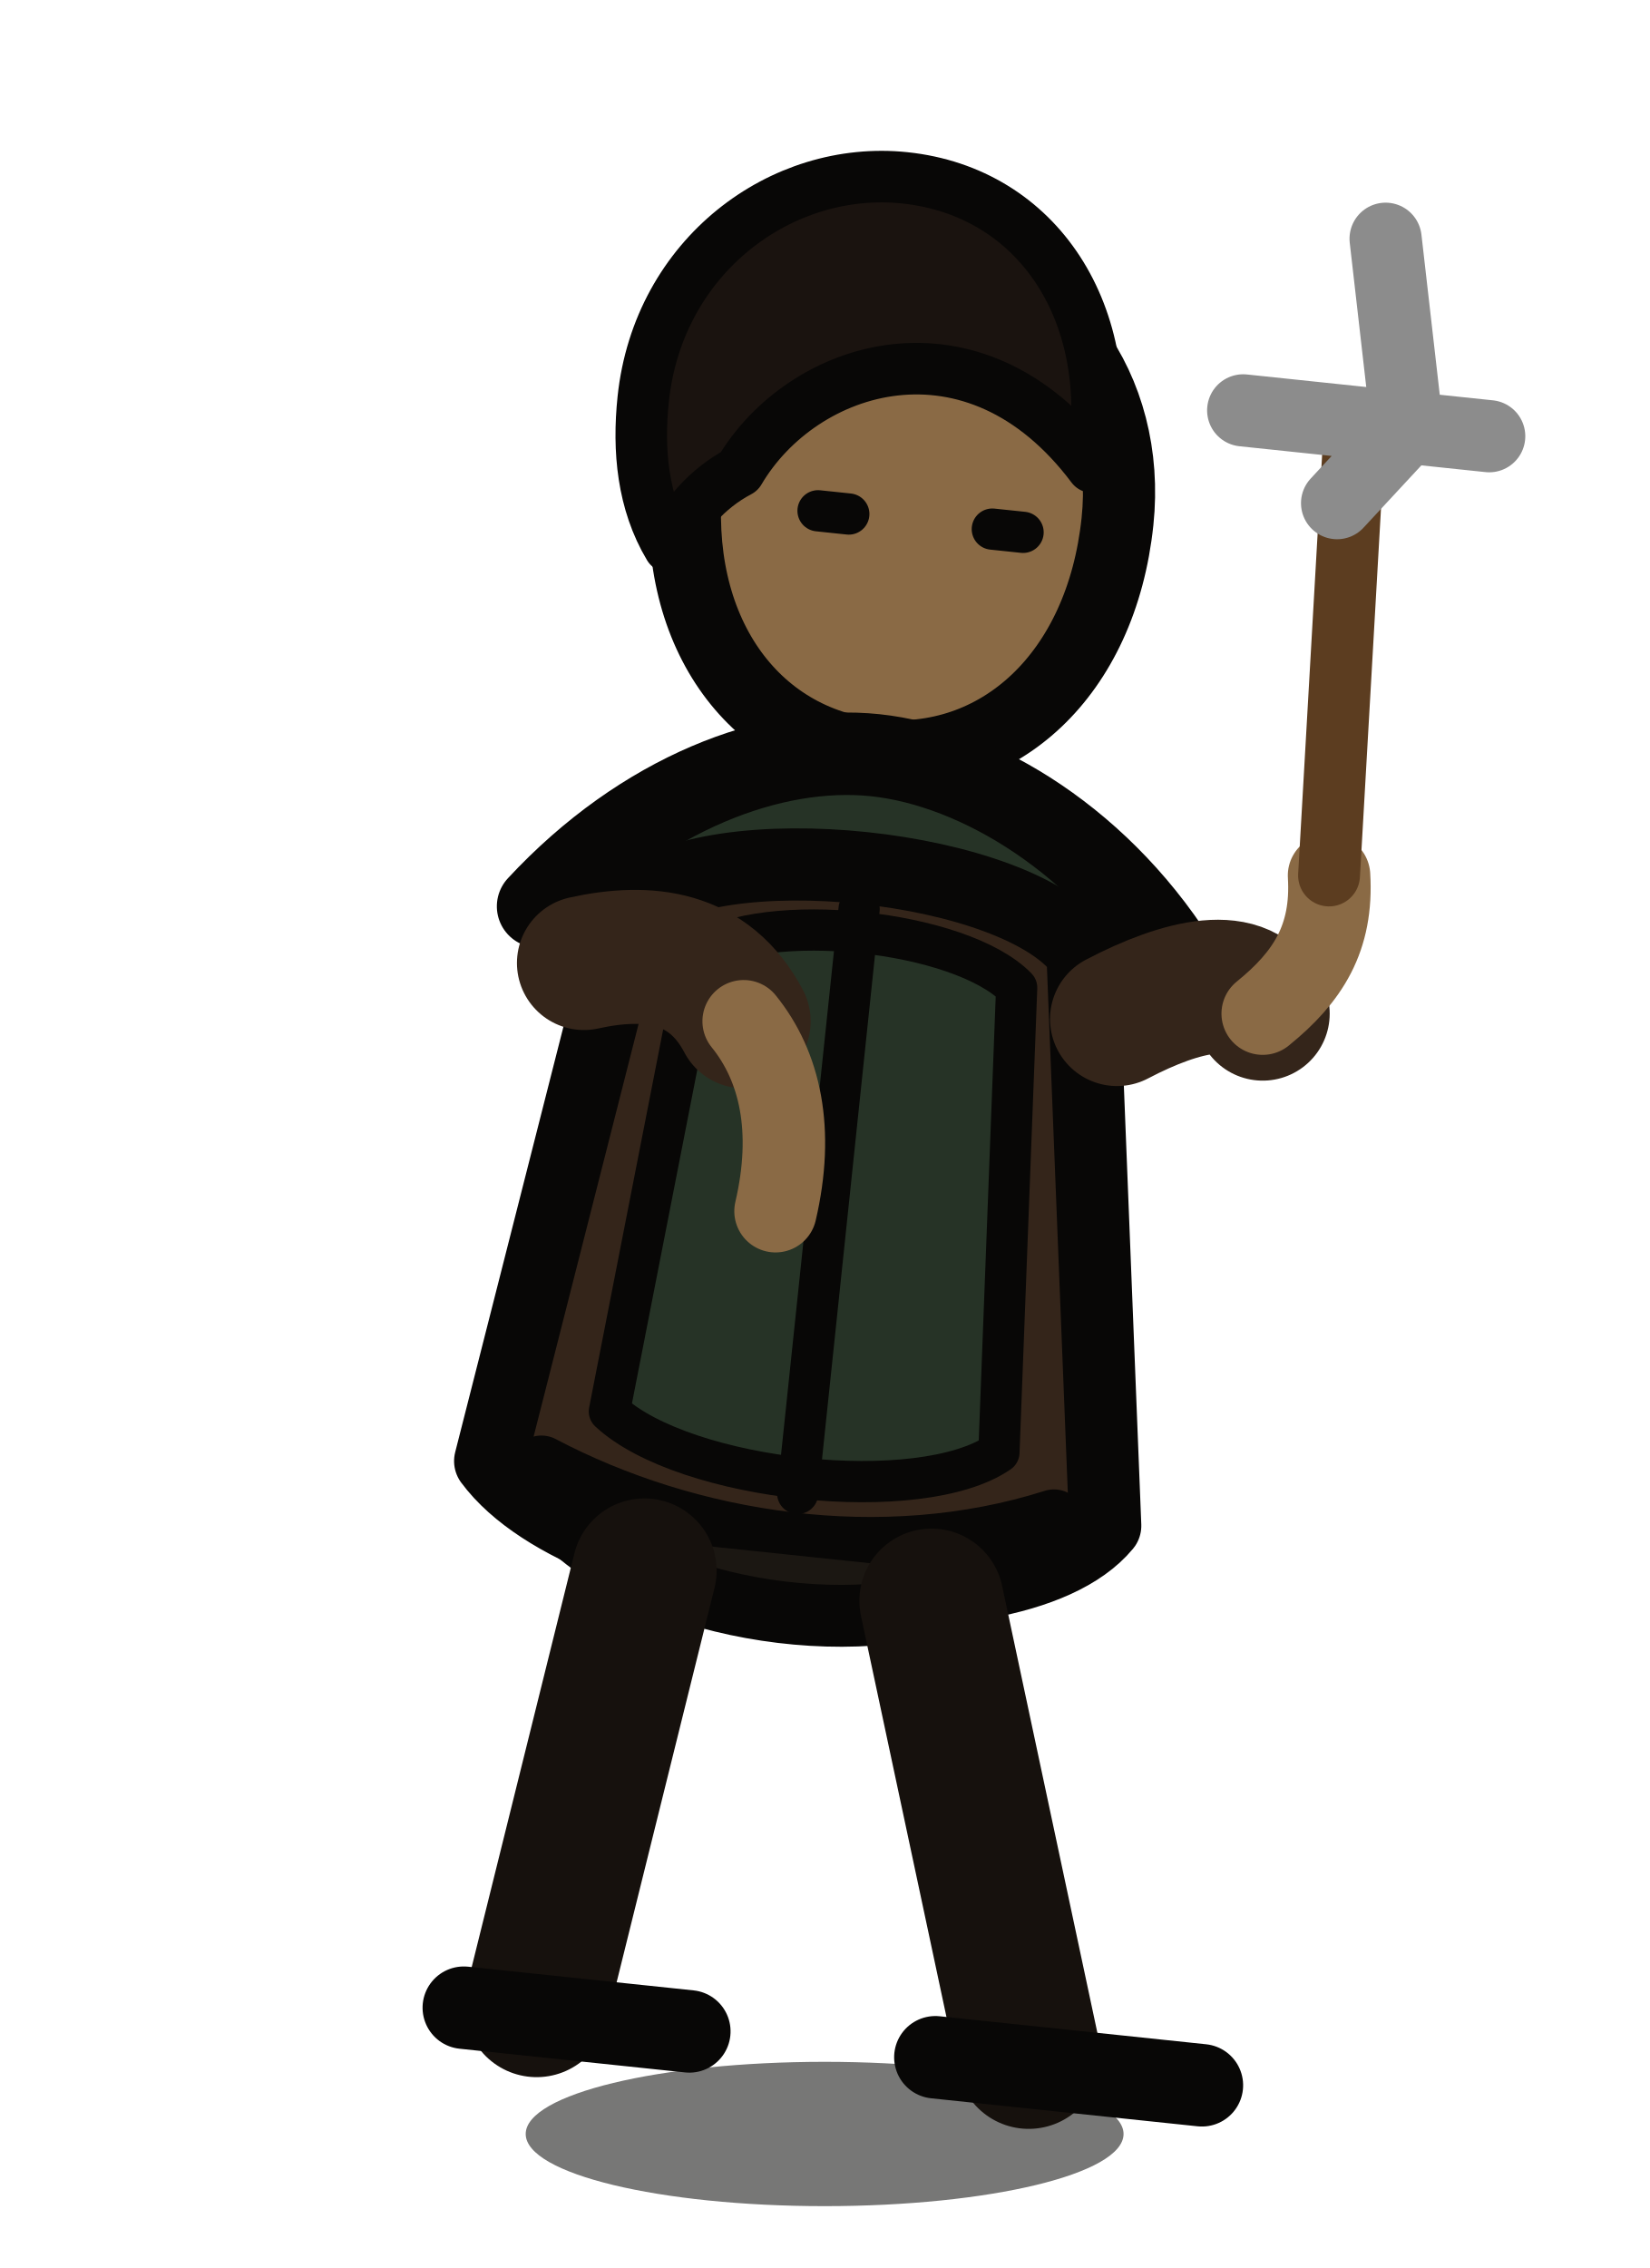
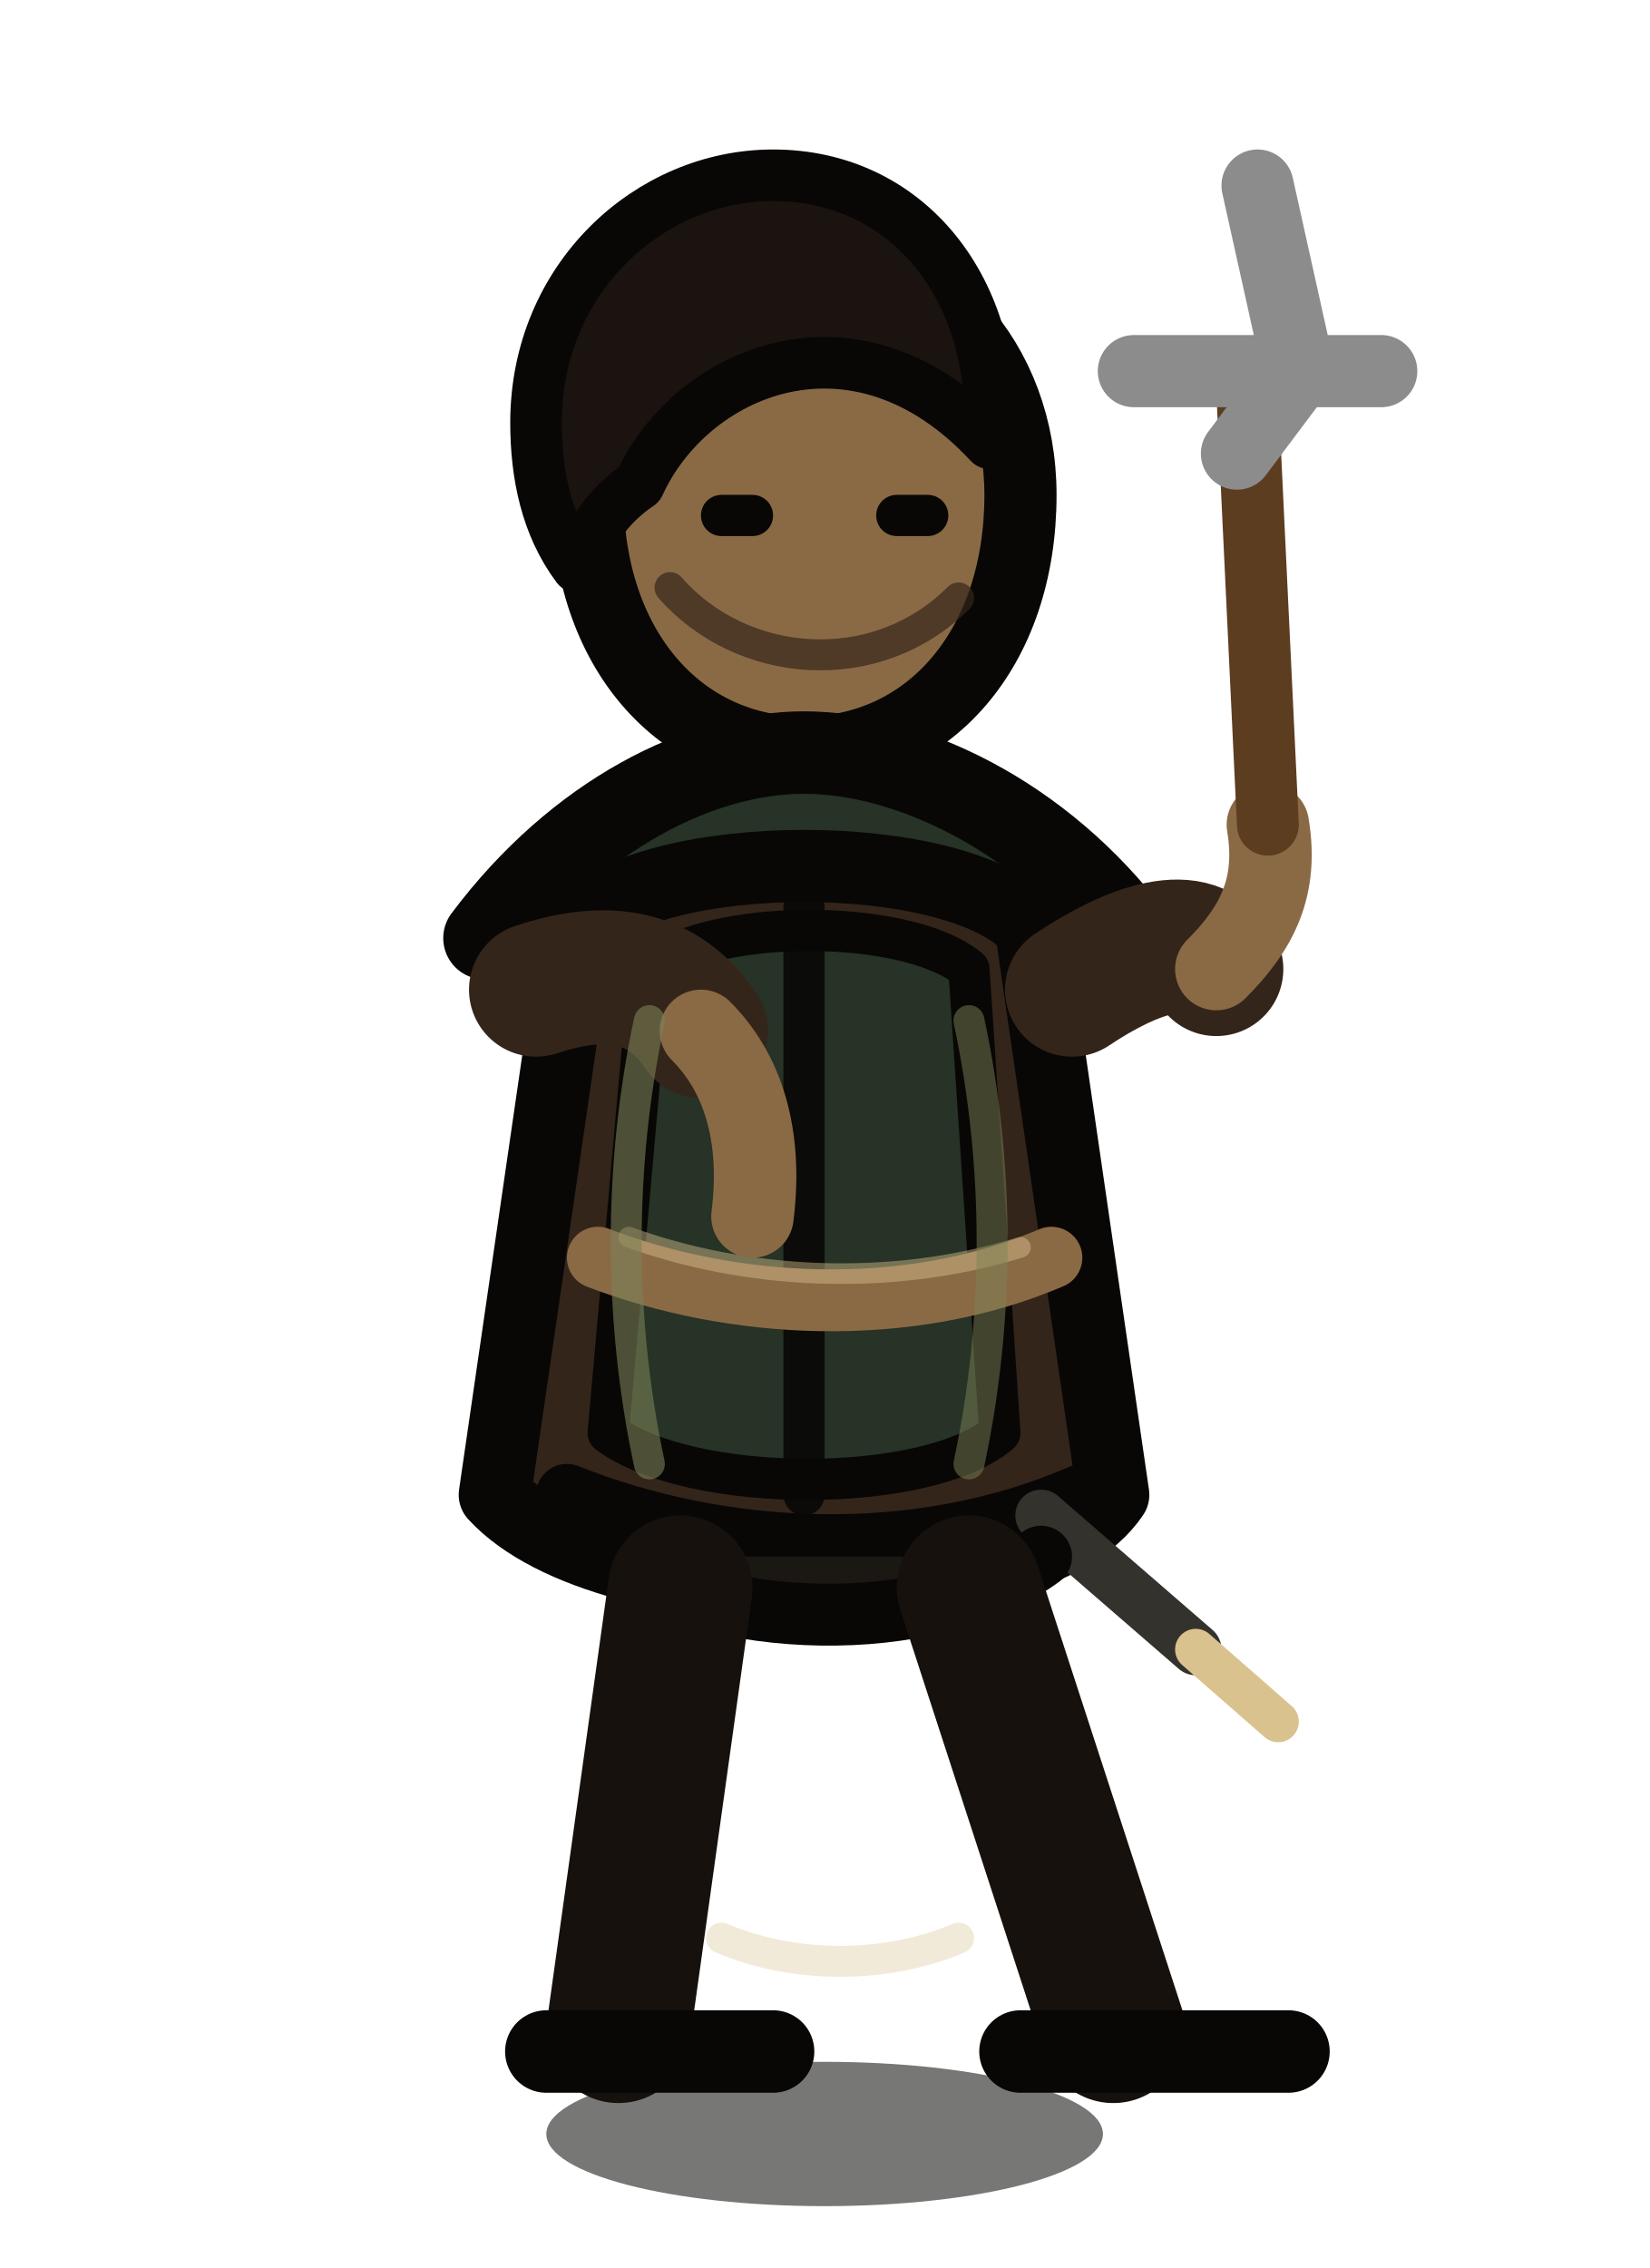
<svg xmlns="http://www.w3.org/2000/svg" width="160" height="220" viewBox="0 0 160 220">
-   <ellipse cx="80" cy="207" rx="29" ry="7" fill="#080706" opacity="0.55" />
-   <g stroke="#080706" stroke-linecap="round" stroke-linejoin="round" transform="rotate(6 80 120)">
-     <path d="M80 25c-12 0-21 10-21 23 0 15 9 25 21 25s21-10 21-25c0-13-9-23-21-23z" fill="#8a6a45" stroke-width="7" />
-     <path d="M64 47c5-11 21-18 34-4 1-15-8-26-21-26-12 0-23 10-23 24 0 5 1 10 4 14 1-3 3-6 6-8z" fill="#1a130f" stroke-width="5" />
-     <path d="M72 50h3m14 0h3" stroke-width="4" />
-     <path d="M72 71v12h16V71" fill="#8a6a45" stroke-width="5" />
-     <path d="M49 91c9-12 21-18 31-18s23 6 32 18" fill="#263326" stroke-width="8" />
-     <path d="M58 90c7-8 37-8 44 0l8 55c-8 12-49 12-60 0z" fill="#34251a" stroke-width="7" />
-     <path d="M65 94c6-5 25-5 31 0l3 45c-7 6-30 6-38 0z" fill="#263326" stroke-width="4" />
-     <path d="M80 88v57" fill="none" stroke-width="4" />
-     <path d="M106 96c6-4 12-6 14-2" fill="none" stroke="#34251a" stroke-width="13" />
-     <path d="M120 94c4-4 6-8 5-14" fill="none" stroke="#8a6a45" stroke-width="8" />
-     <path d="M125 80l-2-42" fill="none" stroke="#5c3d20" stroke-width="6" />
-     <path d="M112 36h24m-8 0l-4-18 4 18-6 8" fill="none" stroke="#8c8c8c" stroke-width="7" />
-     <path d="M54 96c6-2 12-2 16 4" fill="none" stroke="#34251a" stroke-width="13" />
-     <path d="M70 100c4 4 6 10 5 18" fill="none" stroke="#8a6a45" stroke-width="8" />
-     <path d="M55 145c15 6 34 7 50 0" fill="none" stroke-width="6" />
+   <g id="grounded-shadow">
+     <ellipse cx="80" cy="207" rx="27" ry="7" fill="#080706" opacity="0.55" />
+   </g>
+   <g id="human-survivor" stroke="#080706" stroke-linecap="round" stroke-linejoin="round">
+     <path d="M78 25c-12 0-21 10-21 23 0 15 9 25 21 25s21-10 21-25c0-13-9-23-21-23z" fill="#8a6a45" stroke-width="7" />
+     <path d="M62 47c5-11 21-18 34-4 1-15-8-26-21-26-12 0-23 10-23 24 0 5 1 10 4 14 1-3 3-6 6-8z" fill="#1a130f" stroke-width="5" />
+     <path d="M65 57c7 8 20 9 28 1" fill="none" stroke="#34251a" stroke-width="3" opacity="0.7" />
+     <path d="M70 50h3m14 0h3" fill="none" stroke="#080706" stroke-width="4" />
+     <path d="M70 71v12h16V71" fill="#8a6a45" stroke-width="5" />
+     <path d="M47 91c9-12 21-18 31-18s23 6 32 18" fill="#263326" stroke-width="8" />
+     <path d="M56 90c7-8 37-8 44 0l8 55c-8 12-49 12-60 0z" fill="#34251a" stroke-width="7" />
+     <path d="M63 94c6-5 25-5 31 0l3 45c-7 6-30 6-38 0z" fill="#263326" stroke-width="4" />
+     <path d="M78 88v57" fill="none" stroke="#080706" stroke-width="4" opacity="0.9" />
+     <path d="M58 122c13 5 30 6 44 0" fill="none" stroke="#8a6a45" stroke-width="6" />
+     <path d="M61 120c11 4 25 5 38 1" fill="none" stroke="#d9c28e" stroke-width="2" opacity="0.45" />
+     <path d="M104 96c6-4 12-6 14-2" fill="none" stroke="#34251a" stroke-width="13" />
+     <path d="M118 94c4-4 6-8 5-14" fill="none" stroke="#8a6a45" stroke-width="8" />
+     <path d="M123 80l-2-42" fill="none" stroke="#5c3d20" stroke-width="6" />
+     <path d="M110 36h24m-8 0l-4-18 4 18-6 8" fill="none" stroke="#8c8c8c" stroke-width="7" />
+     <path d="M52 96c6-2 12-2 16 4" fill="none" stroke="#34251a" stroke-width="13" />
+     <path d="M68 100c4 4 6 10 5 18" fill="none" stroke="#8a6a45" stroke-width="8" />
+     <path d="M55 145c15 6 34 7 50 0" fill="none" stroke="#080706" stroke-width="6" />
+     <path d="M101 147l15 13" fill="none" stroke="#34322d" stroke-width="5" />
+     <path d="M116 160l8 7" fill="none" stroke="#d9c28e" stroke-width="4" />
    <path d="M59 151c10 7 31 8 42 0" fill="#1b1712" stroke-width="6" />
    <path d="M66 154l-6 43" fill="none" stroke="#16110d" stroke-width="14" />
    <path d="M94 154l14 43" fill="none" stroke="#16110d" stroke-width="14" />
-     <path d="M53 198h22" stroke-width="8" />
-     <path d="M99 198h26" stroke-width="8" />
+     <path d="M53 199h22" stroke="#080706" stroke-width="8" />
+     <path d="M99 199h26" stroke="#080706" stroke-width="8" />
+     <path d="M63 99c-3 14-3 29 0 43" fill="none" stroke="#7b8156" stroke-width="3" opacity="0.6" />
+     <path d="M94 99c3 14 3 29 0 43" fill="none" stroke="#7b8156" stroke-width="3" opacity="0.5" />
+     <path d="M70 188c7 3 16 3 23 0" fill="none" stroke="#d9c28e" stroke-width="3" opacity="0.35" />
  </g>
</svg>
